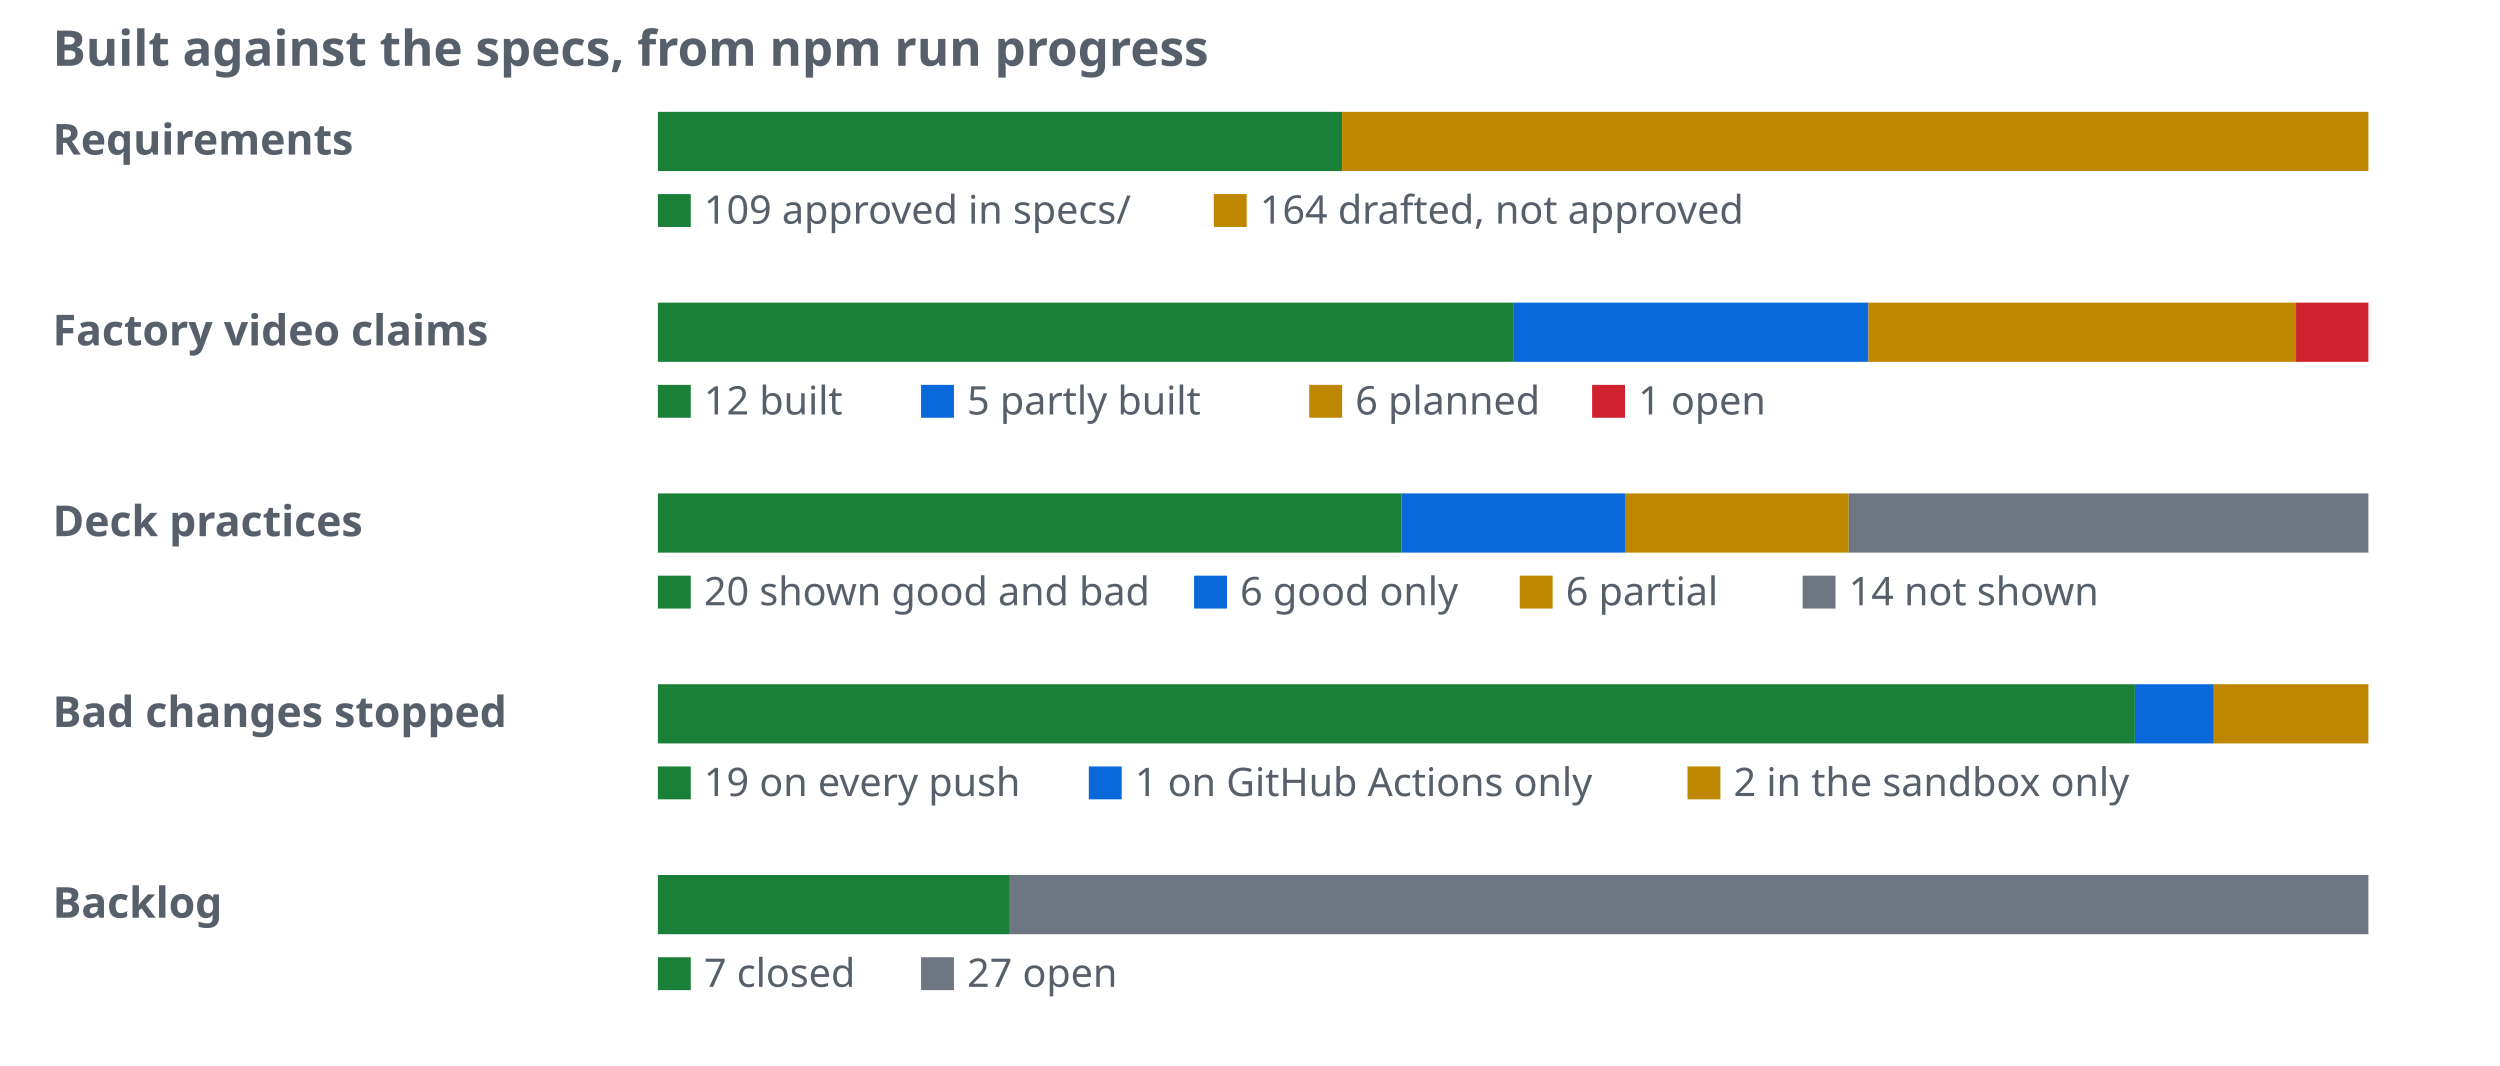
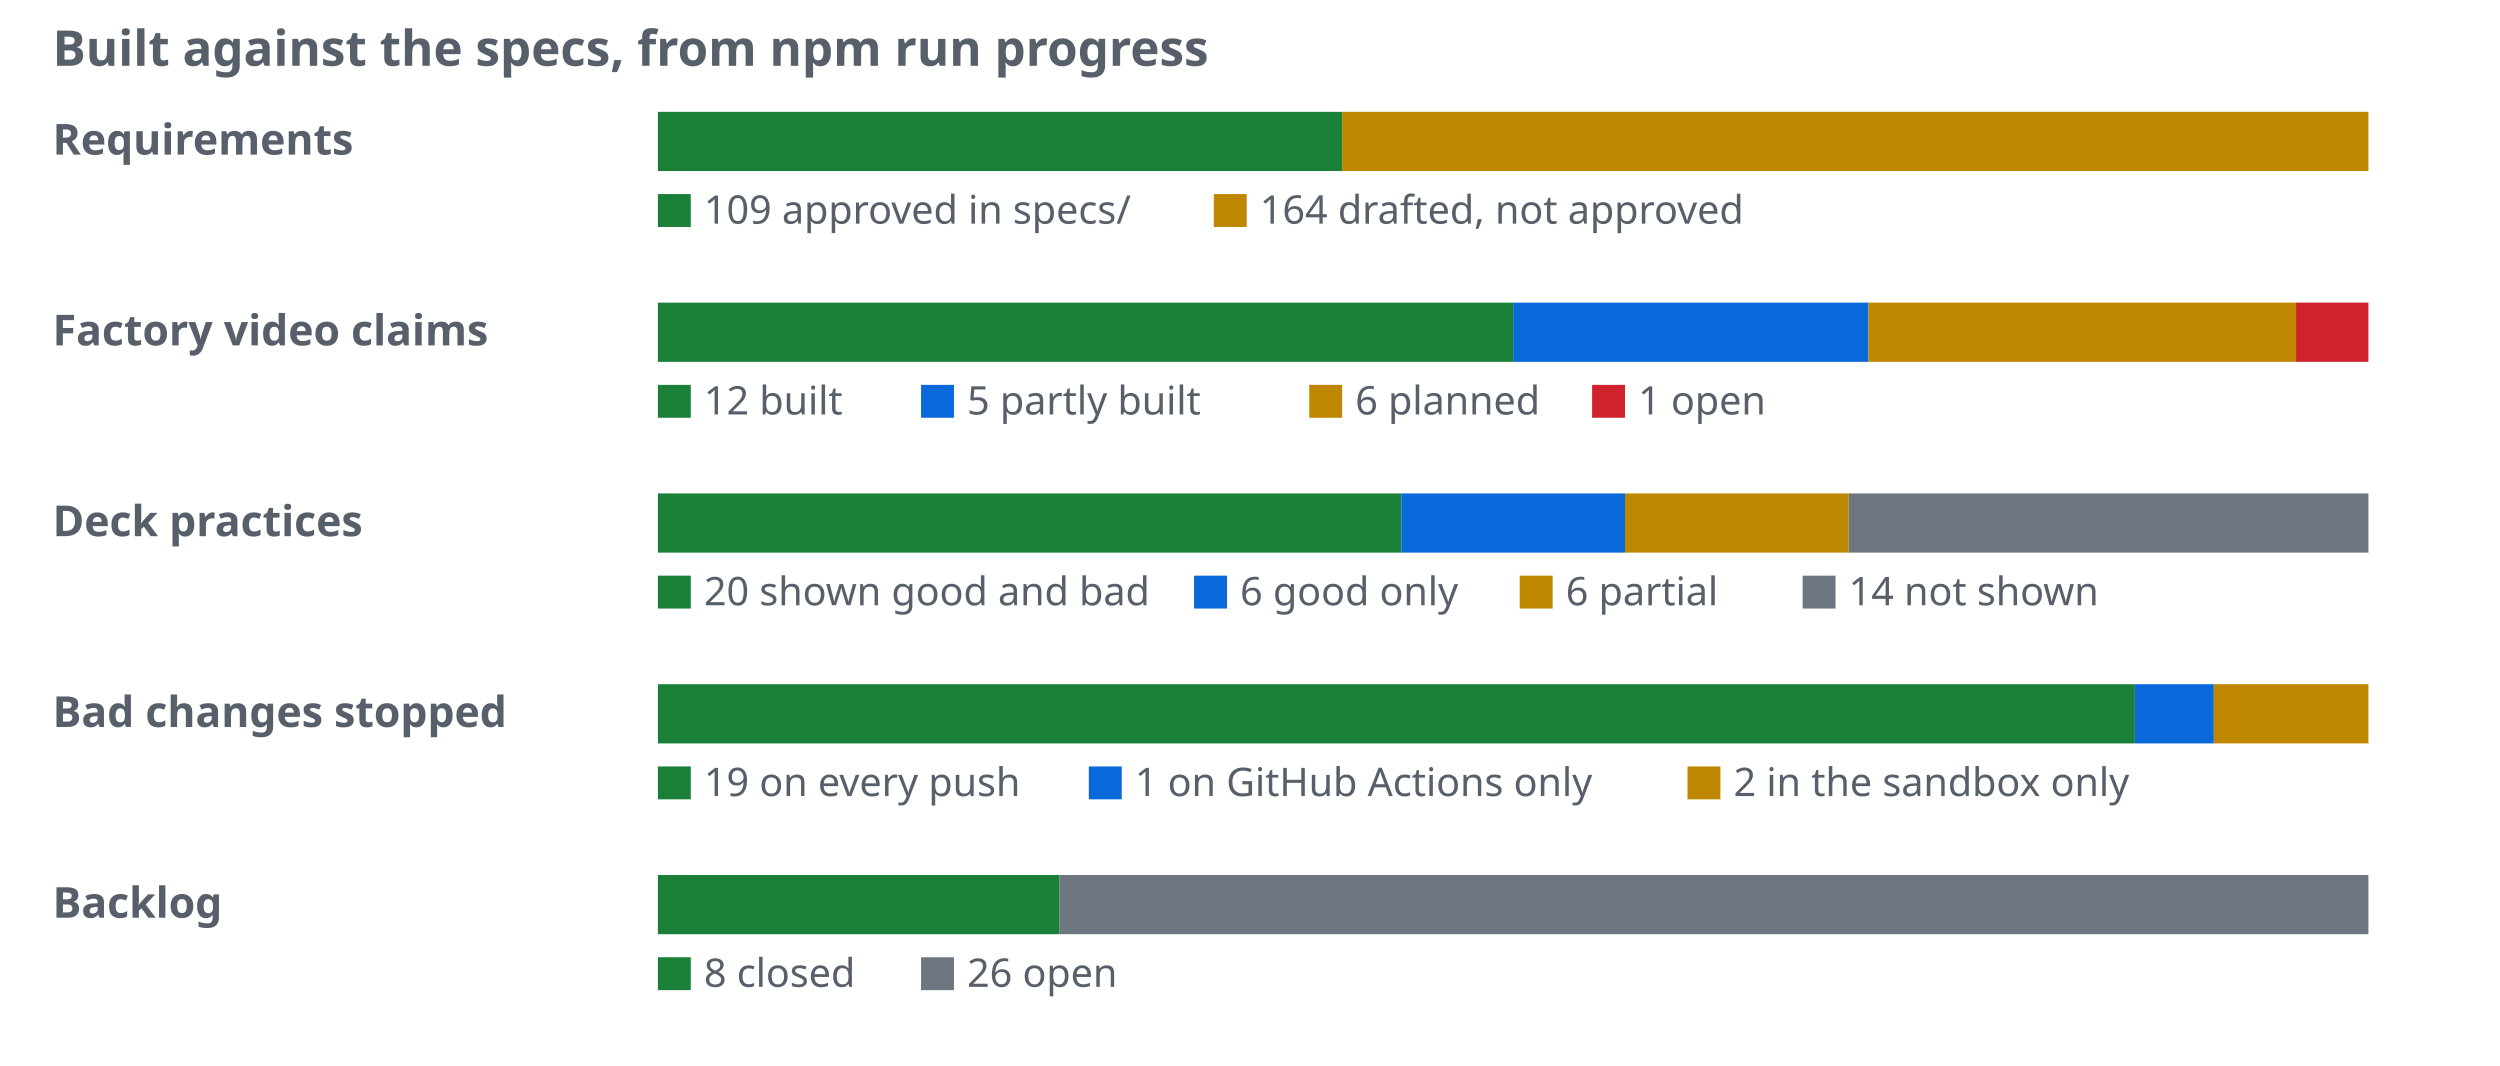
<svg xmlns="http://www.w3.org/2000/svg" width="760" height="324" viewBox="0 0 760 324" role="img" aria-labelledby="title">
  <style>text{fill:#57606a;font-family:sans-serif}.h{font-size:15px;font-weight:600}.t{font-size:13px;font-weight:600}.l{font-size:12px}@media (prefers-color-scheme:dark){text{fill:#9198a1}}</style>
  <text x="16" y="20" class="h">Built against the specs, from npm run progress</text>
  <text x="16" y="47" class="t">Requirements</text>
  <rect x="200" y="34" width="208" height="18" fill="#1a7f37" />
  <rect x="408" y="34" width="312" height="18" fill="#bf8700" />
  <rect x="200" y="59" width="10" height="10" fill="#1a7f37" />
  <text x="214" y="68" class="l">109 approved in specs/</text>
  <rect x="369" y="59" width="10" height="10" fill="#bf8700" />
  <text x="383" y="68" class="l">164 drafted, not approved</text>
  <text x="16" y="105" class="t">Factory video claims</text>
  <rect x="200" y="92" width="260" height="18" fill="#1a7f37" />
  <rect x="460" y="92" width="108" height="18" fill="#0969da" />
  <rect x="568" y="92" width="130" height="18" fill="#bf8700" />
  <rect x="698" y="92" width="22" height="18" fill="#cf222e" />
  <rect x="200" y="117" width="10" height="10" fill="#1a7f37" />
  <text x="214" y="126" class="l">12 built</text>
  <rect x="280" y="117" width="10" height="10" fill="#0969da" />
  <text x="294" y="126" class="l">5 partly built</text>
  <rect x="398" y="117" width="10" height="10" fill="#bf8700" />
  <text x="412" y="126" class="l">6 planned</text>
  <rect x="484" y="117" width="10" height="10" fill="#cf222e" />
  <text x="498" y="126" class="l">1 open</text>
  <text x="16" y="163" class="t">Deck practices</text>
  <rect x="200" y="150" width="226" height="18" fill="#1a7f37" />
  <rect x="426" y="150" width="68" height="18" fill="#0969da" />
  <rect x="494" y="150" width="68" height="18" fill="#bf8700" />
  <rect x="562" y="150" width="158" height="18" fill="#6e7781" />
  <rect x="200" y="175" width="10" height="10" fill="#1a7f37" />
  <text x="214" y="184" class="l">20 shown good and bad</text>
  <rect x="363" y="175" width="10" height="10" fill="#0969da" />
  <text x="377" y="184" class="l">6 good only</text>
  <rect x="462" y="175" width="10" height="10" fill="#bf8700" />
  <text x="476" y="184" class="l">6 partial</text>
  <rect x="548" y="175" width="10" height="10" fill="#6e7781" />
  <text x="562" y="184" class="l">14 not shown</text>
  <text x="16" y="221" class="t">Bad changes stopped</text>
  <rect x="200" y="208" width="449" height="18" fill="#1a7f37" />
  <rect x="649" y="208" width="24" height="18" fill="#0969da" />
  <rect x="673" y="208" width="47" height="18" fill="#bf8700" />
  <rect x="200" y="233" width="10" height="10" fill="#1a7f37" />
  <text x="214" y="242" class="l">19 on every push</text>
  <rect x="331" y="233" width="10" height="10" fill="#0969da" />
  <text x="345" y="242" class="l">1 on GitHub Actions only</text>
  <rect x="513" y="233" width="10" height="10" fill="#bf8700" />
  <text x="527" y="242" class="l">2 in the sandbox only</text>
  <text x="16" y="279" class="t">Backlog</text>
-   <rect x="200" y="266" width="107" height="18" fill="#1a7f37" />
-   <rect x="307" y="266" width="413" height="18" fill="#6e7781" />
+   <rect x="200" y="266" width="122" height="18" fill="#1a7f37" />
+   <rect x="322" y="266" width="398" height="18" fill="#6e7781" />
  <rect x="200" y="291" width="10" height="10" fill="#1a7f37" />
-   <text x="214" y="300" class="l">7 closed</text>
+   <text x="214" y="300" class="l">8 closed</text>
  <rect x="280" y="291" width="10" height="10" fill="#6e7781" />
-   <text x="294" y="300" class="l">27 open</text>
+   <text x="294" y="300" class="l">26 open</text>
</svg>
